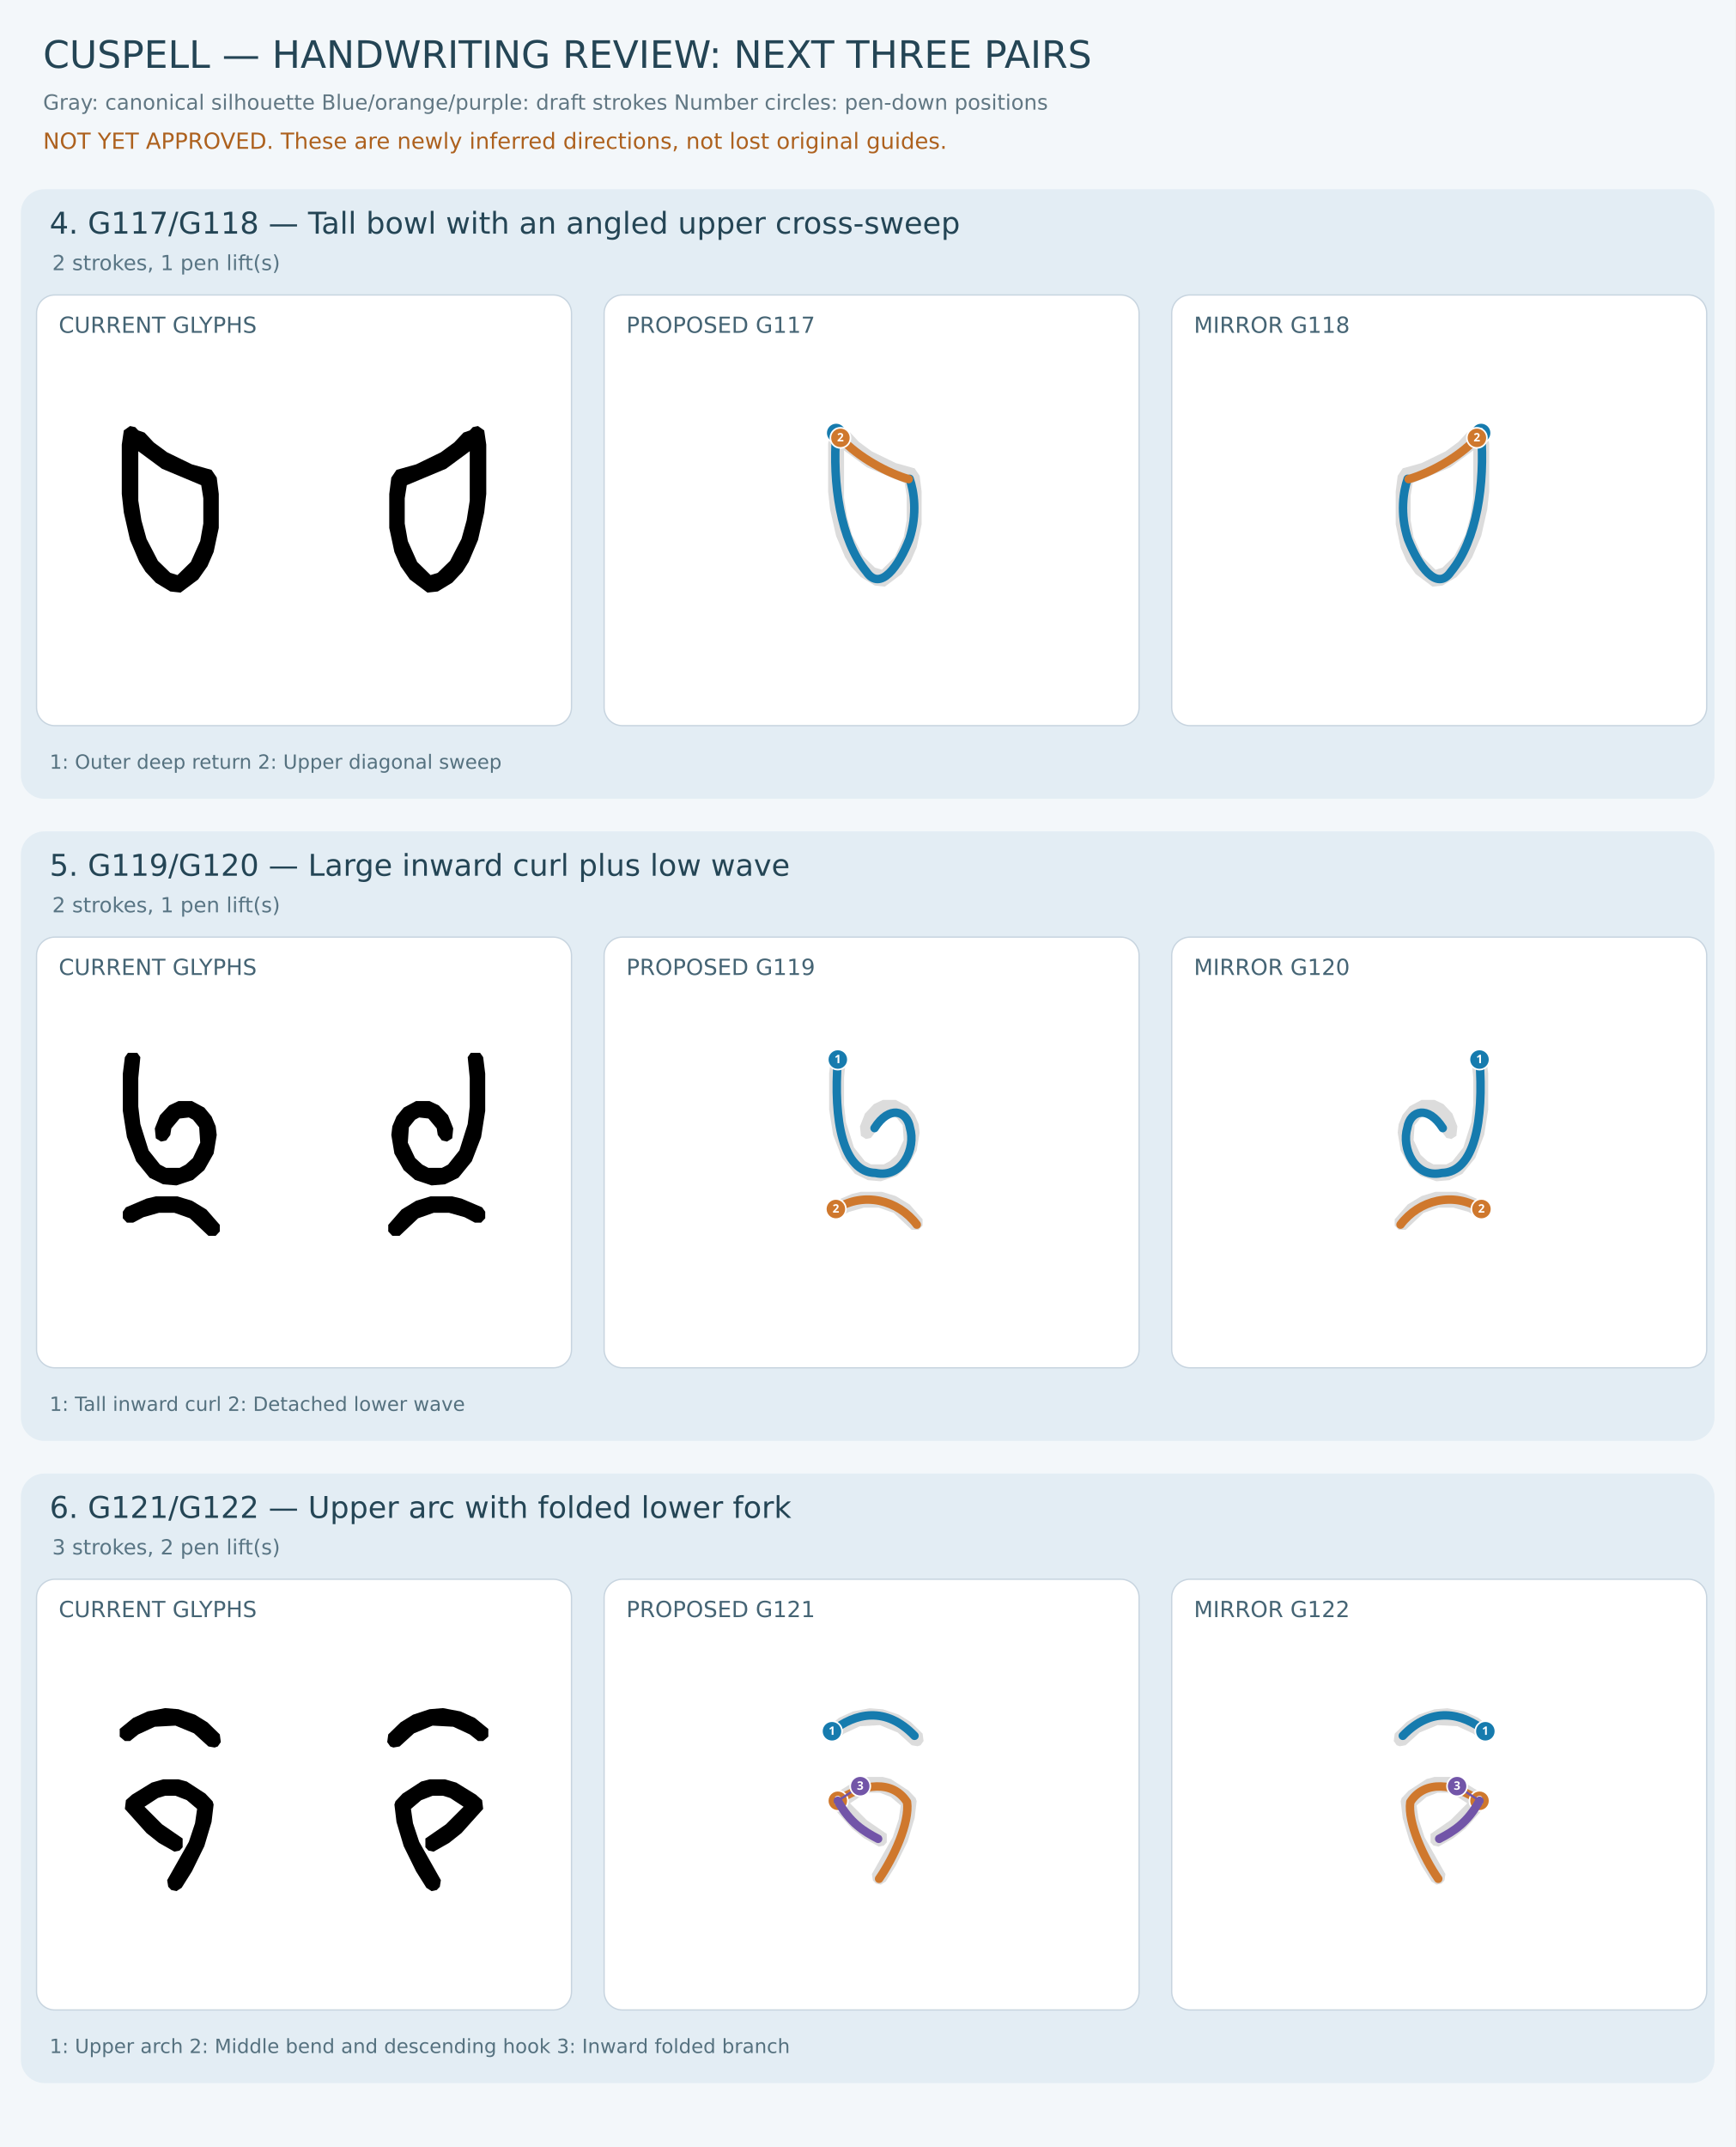
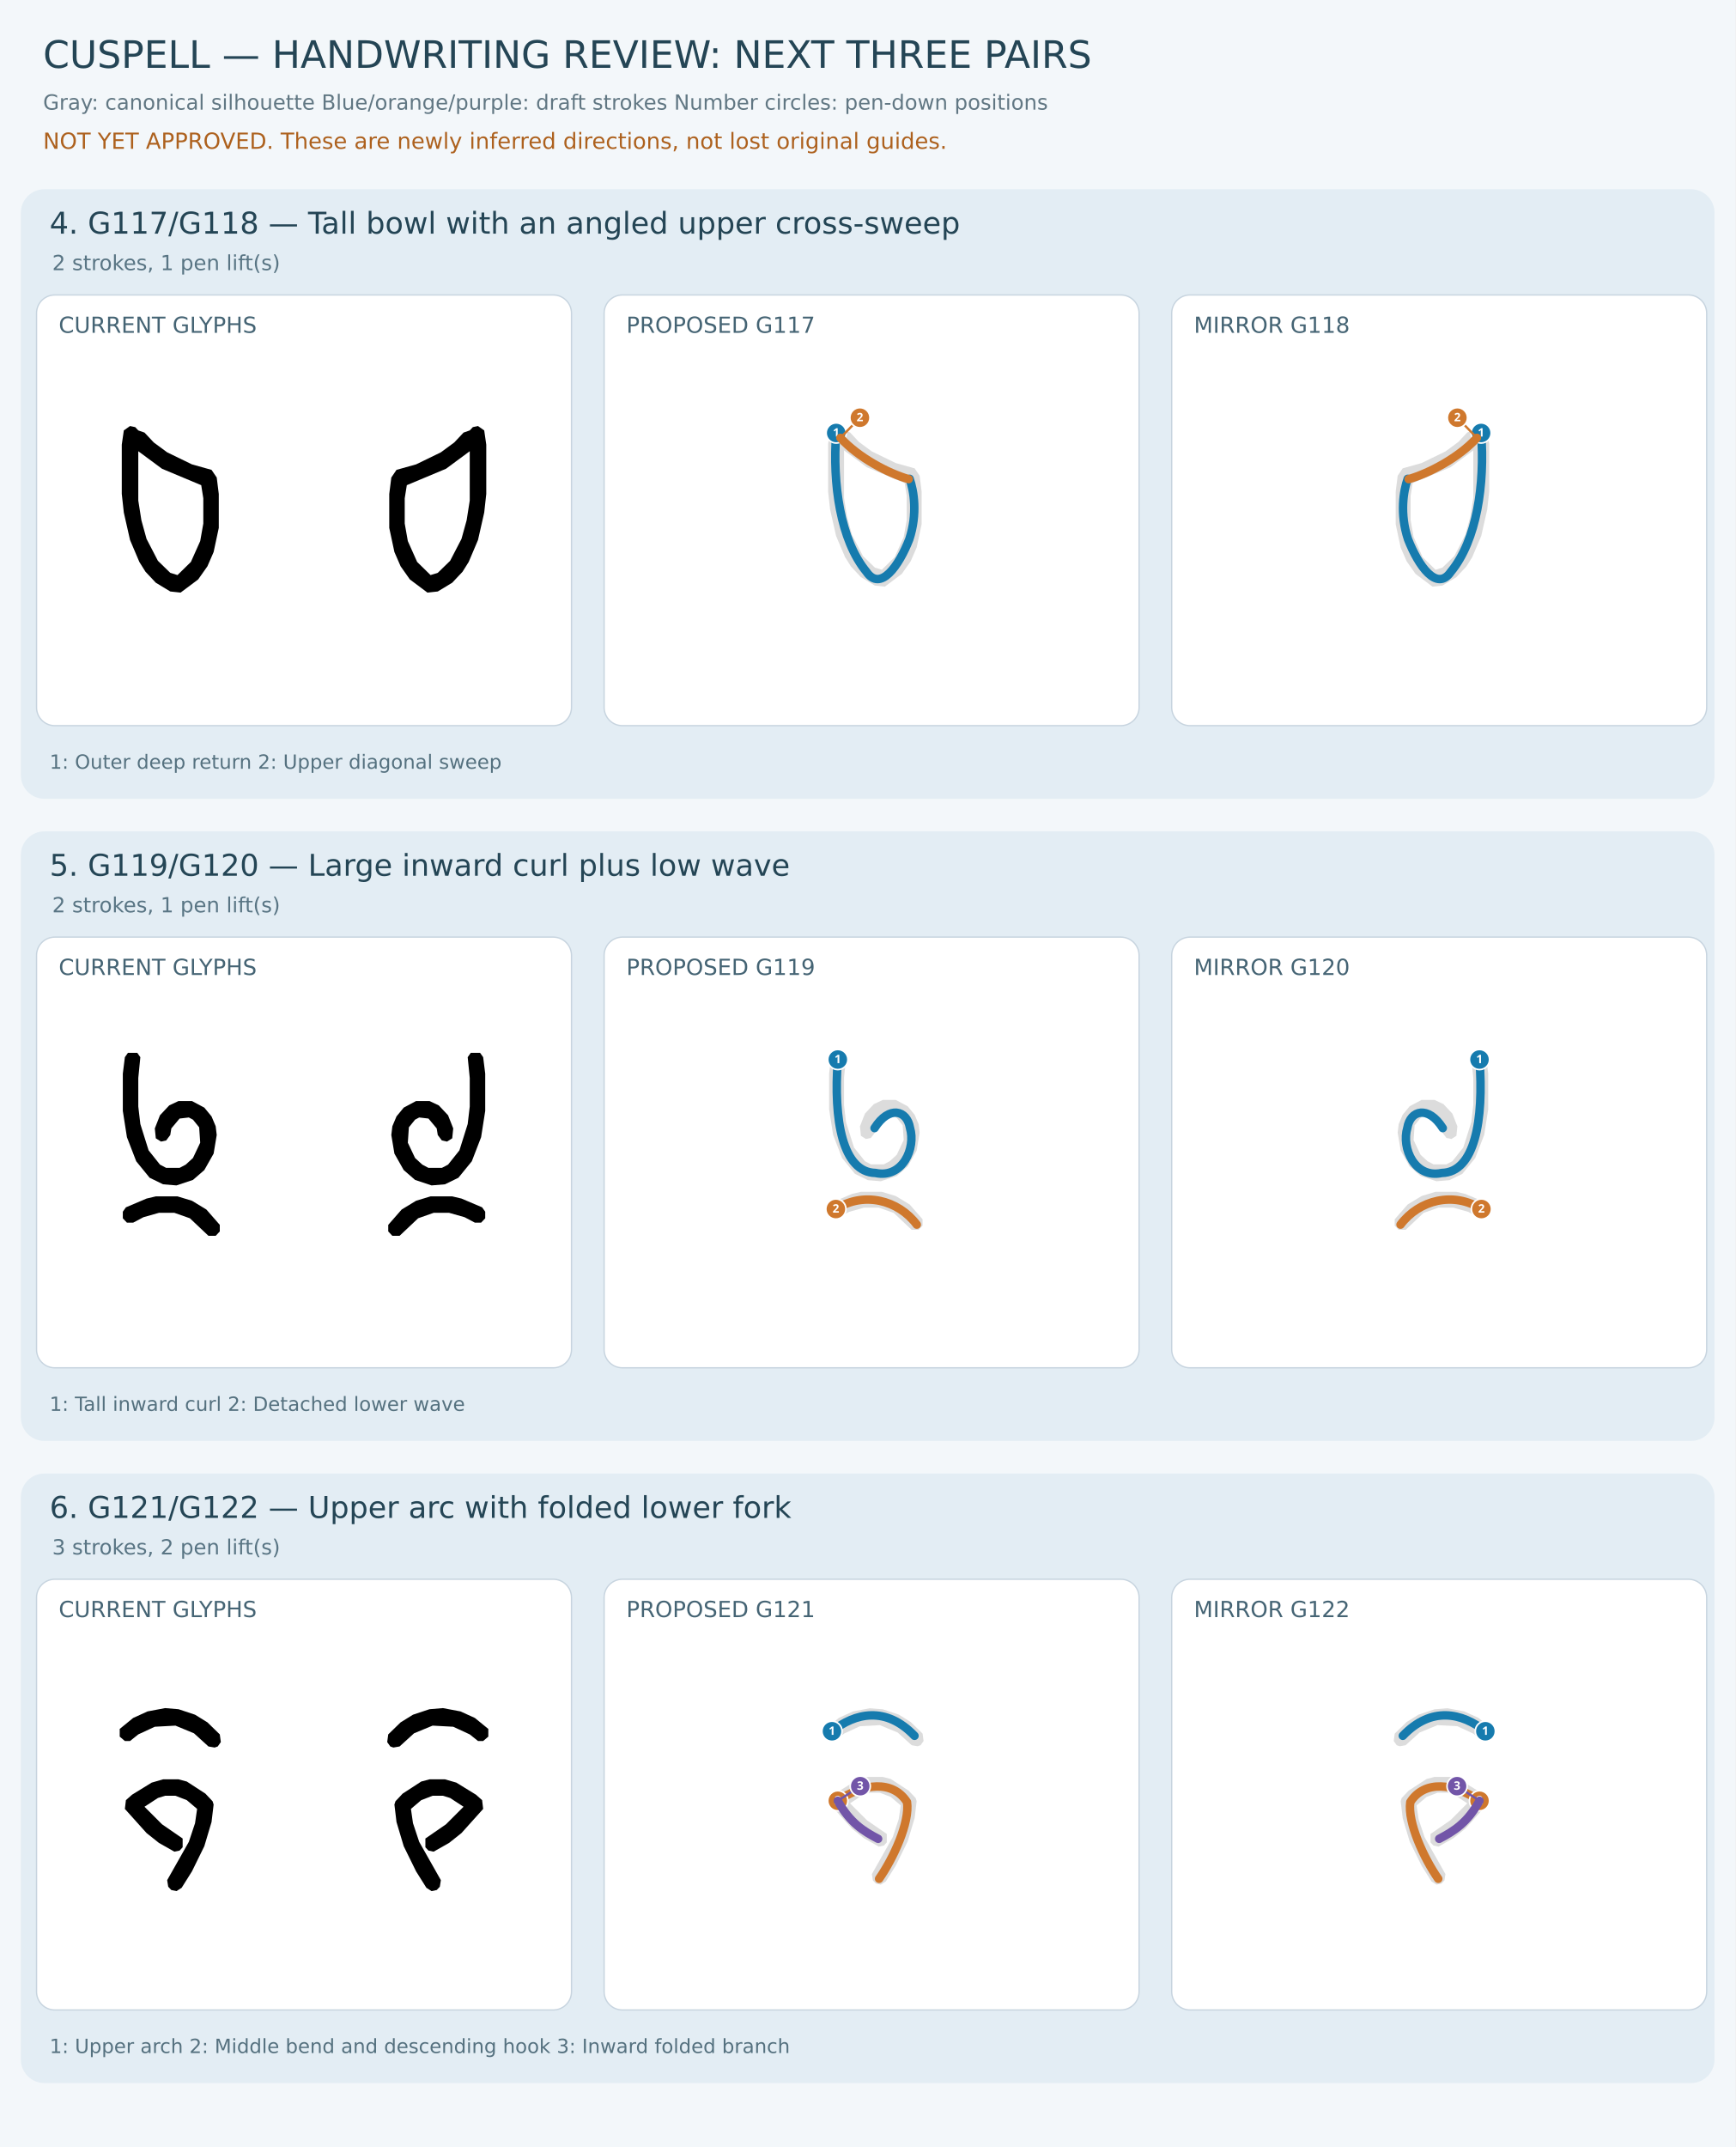
<svg xmlns="http://www.w3.org/2000/svg" width="1330" height="1645" viewBox="0 0 1330 1645">
  <rect width="1330" height="1645" fill="#f3f7fa" />
  <text x="33" y="52" font-family="DejaVu Sans,Arial,sans-serif" font-size="29" fill="#244555">CUSPELL — HANDWRITING REVIEW: NEXT THREE PAIRS</text>
  <text x="33" y="84" font-family="DejaVu Sans,Arial,sans-serif" font-size="16" fill="#617783">Gray: canonical silhouette    Blue/orange/purple: draft strokes    Number circles: pen-down positions</text>
  <text x="33" y="114" font-family="DejaVu Sans,Arial,sans-serif" font-size="17" fill="#ad611e">NOT YET APPROVED. These are newly inferred directions, not lost original guides.</text>
  <rect x="16" y="145" width="1298" height="467" rx="18" fill="#e3edf4" />
  <text x="38" y="179" font-family="DejaVu Sans,Arial,sans-serif" font-size="23" fill="#244555">4. G117/G118 — Tall bowl with an angled upper cross-sweep</text>
  <text x="40" y="207" font-family="DejaVu Sans,Arial,sans-serif" font-size="16" fill="#597584">2 strokes, 1 pen lift(s)</text>
  <rect x="28" y="226" width="410" height="330" rx="14" fill="white" stroke="#c7d4df" />
  <text x="45" y="255" font-family="DejaVu Sans,Arial,sans-serif" font-size="17" fill="#456474">CURRENT GLYPHS</text>
  <svg x="53" y="267" width="155" height="260" viewBox="0 0 600 1000">
    <path d="M 180.6 226.8 L 162.2 239.8 L 156.1 282 L 156.1 428.2 L 162.2 483.5 L 180.6 564.8 L 208.2 629.8 L 226.5 659 L 257.1 691.5 L 300 717.5 L 330.6 720.8 L 382.7 681.8 L 410.2 642.8 L 428.6 600.5 L 443.9 529 L 443.9 428.2 L 437.8 379.5 L 422.4 356.8 L 364.3 340.5 L 290.8 304.8 L 251 275.5 L 223.5 246.2 L 205.1 239.8 L 195.9 230 Z M 205.1 301.5 L 275.5 353.5 L 391.8 402.2 L 398 441.2 L 398 516 L 388.8 568 L 361.2 629.8 L 321.4 668.8 L 300 662.2 L 263.3 626.5 L 229.6 561.5 L 214.3 506.2 L 205.1 447.8 Z" fill="black" fill-rule="evenodd" />
  </svg>
  <svg x="258" y="267" width="155" height="260" viewBox="0 0 600 1000">
    <g transform="translate(600 0) scale(-1 1)">
      <path d="M 180.6 226.8 L 162.2 239.8 L 156.1 282 L 156.1 428.2 L 162.2 483.5 L 180.6 564.8 L 208.2 629.8 L 226.5 659 L 257.1 691.5 L 300 717.5 L 330.6 720.8 L 382.7 681.8 L 410.2 642.8 L 428.6 600.5 L 443.9 529 L 443.9 428.2 L 437.8 379.5 L 422.4 356.8 L 364.3 340.5 L 290.8 304.8 L 251 275.5 L 223.5 246.2 L 205.1 239.8 L 195.9 230 Z M 205.1 301.5 L 275.5 353.5 L 391.8 402.2 L 398 441.2 L 398 516 L 388.8 568 L 361.2 629.8 L 321.4 668.8 L 300 662.2 L 263.3 626.5 L 229.6 561.5 L 214.3 506.2 L 205.1 447.8 Z" fill="black" fill-rule="evenodd" />
    </g>
  </svg>
  <rect x="463" y="226" width="410" height="330" rx="14" fill="white" stroke="#c7d4df" />
  <text x="480" y="255" font-family="DejaVu Sans,Arial,sans-serif" font-size="17" fill="#456474">PROPOSED G117</text>
  <svg x="536" y="270" width="269" height="249" viewBox="0 0 600 1000">
    <g>
      <g opacity="0.14">
        <path d="M 180.6 226.8 L 162.2 239.8 L 156.1 282 L 156.1 428.2 L 162.2 483.5 L 180.6 564.8 L 208.2 629.8 L 226.5 659 L 257.1 691.5 L 300 717.5 L 330.6 720.8 L 382.7 681.8 L 410.2 642.8 L 428.6 600.5 L 443.9 529 L 443.9 428.2 L 437.8 379.5 L 422.4 356.8 L 364.3 340.5 L 290.8 304.8 L 251 275.5 L 223.5 246.2 L 205.1 239.8 L 195.9 230 Z M 205.1 301.5 L 275.5 353.5 L 391.8 402.2 L 398 441.2 L 398 516 L 388.8 568 L 361.2 629.8 L 321.4 668.8 L 300 662.2 L 263.3 626.5 L 229.6 561.5 L 214.3 506.2 L 205.1 447.8 Z" fill="black" fill-rule="evenodd" />
      </g>
      <path d="M 181 248 C 169 405 194 578 274 675 C 317 738 374 657 406 575 C 432 496 420 426 407 389" fill="none" stroke="#167bae" stroke-width="26" stroke-linecap="round" stroke-linejoin="round" />
      <circle cx="181" cy="248" r="31" fill="#167bae" stroke="white" stroke-width="5" />
      <text x="181" y="259" fill="white" font-size="36" text-anchor="middle" font-family="sans-serif" font-weight="bold">1</text>
      <path d="M 194 263 C 250 324 341 372 404 390" fill="none" stroke="#cf782d" stroke-width="26" stroke-linecap="round" stroke-linejoin="round" />
-       <circle cx="194" cy="263" r="31" fill="#cf782d" stroke="white" stroke-width="5" />
-       <text x="194" y="274" fill="white" font-size="36" text-anchor="middle" font-family="sans-serif" font-weight="bold">2</text>
+       <path d="M 254 201 L 194 263" fill="none" stroke="#cf782d" stroke-width="7" />
+       <circle cx="254" cy="201" r="31" fill="#cf782d" stroke="white" stroke-width="5" />
+       <text x="254" y="212" fill="white" font-size="36" text-anchor="middle" font-family="sans-serif" font-weight="bold">2</text>
    </g>
  </svg>
  <rect x="898" y="226" width="410" height="330" rx="14" fill="white" stroke="#c7d4df" />
  <text x="915" y="255" font-family="DejaVu Sans,Arial,sans-serif" font-size="17" fill="#456474">MIRROR G118</text>
  <svg x="971" y="270" width="269" height="249" viewBox="0 0 600 1000">
    <g transform="translate(600 0) scale(-1 1)">
      <g opacity="0.14">
        <path d="M 180.6 226.8 L 162.2 239.8 L 156.1 282 L 156.1 428.2 L 162.2 483.5 L 180.6 564.8 L 208.2 629.8 L 226.5 659 L 257.1 691.5 L 300 717.5 L 330.6 720.8 L 382.7 681.8 L 410.2 642.8 L 428.6 600.5 L 443.9 529 L 443.9 428.2 L 437.8 379.5 L 422.4 356.8 L 364.3 340.5 L 290.8 304.8 L 251 275.5 L 223.5 246.2 L 205.1 239.8 L 195.9 230 Z M 205.1 301.5 L 275.5 353.5 L 391.8 402.2 L 398 441.2 L 398 516 L 388.8 568 L 361.2 629.8 L 321.4 668.8 L 300 662.2 L 263.3 626.5 L 229.6 561.5 L 214.3 506.2 L 205.1 447.8 Z" fill="black" fill-rule="evenodd" />
      </g>
      <path d="M 181 248 C 169 405 194 578 274 675 C 317 738 374 657 406 575 C 432 496 420 426 407 389" fill="none" stroke="#167bae" stroke-width="26" stroke-linecap="round" stroke-linejoin="round" />
      <circle cx="181" cy="248" r="31" fill="#167bae" stroke="white" stroke-width="5" />
      <text x="181" y="259" transform="translate(362 0) scale(-1 1)" fill="white" font-size="36" text-anchor="middle" font-family="sans-serif" font-weight="bold">1</text>
      <path d="M 194 263 C 250 324 341 372 404 390" fill="none" stroke="#cf782d" stroke-width="26" stroke-linecap="round" stroke-linejoin="round" />
-       <circle cx="194" cy="263" r="31" fill="#cf782d" stroke="white" stroke-width="5" />
-       <text x="194" y="274" transform="translate(388 0) scale(-1 1)" fill="white" font-size="36" text-anchor="middle" font-family="sans-serif" font-weight="bold">2</text>
+       <path d="M 254 201 L 194 263" fill="none" stroke="#cf782d" stroke-width="7" />
+       <circle cx="254" cy="201" r="31" fill="#cf782d" stroke="white" stroke-width="5" />
+       <text x="254" y="212" transform="translate(508 0) scale(-1 1)" fill="white" font-size="36" text-anchor="middle" font-family="sans-serif" font-weight="bold">2</text>
    </g>
  </svg>
  <text x="38" y="589" font-family="DejaVu Sans,Arial,sans-serif" font-size="15" fill="#55717f">1: Outer deep return    2: Upper diagonal sweep</text>
  <rect x="16" y="637" width="1298" height="467" rx="18" fill="#e3edf4" />
  <text x="38" y="671" font-family="DejaVu Sans,Arial,sans-serif" font-size="23" fill="#244555">5. G119/G120 — Large inward curl plus low wave</text>
  <text x="40" y="699" font-family="DejaVu Sans,Arial,sans-serif" font-size="16" fill="#597584">2 strokes, 1 pen lift(s)</text>
  <rect x="28" y="718" width="410" height="330" rx="14" fill="white" stroke="#c7d4df" />
  <text x="45" y="747" font-family="DejaVu Sans,Arial,sans-serif" font-size="17" fill="#456474">CURRENT GLYPHS</text>
  <svg x="53" y="759" width="155" height="260" viewBox="0 0 600 1000">
    <path d="M 159.2 652.5 L 159.2 672 L 171.4 685 L 189.8 685 L 220.4 668.8 L 266.3 655.8 L 312.2 655.8 L 358.2 672 L 413.3 724 L 434.7 724 L 446.9 711 L 446.9 691.5 L 407.1 646 L 364.3 620 L 321.4 607 L 257.1 607 L 229.6 613.5 L 168.4 639.5 Z M 174.5 181.2 L 165.3 194.2 L 159.2 243 L 159.2 353.5 L 171.4 431.5 L 199 503 L 238.8 551.8 L 278.6 571.2 L 318.4 574.5 L 367.3 558.2 L 401 529 L 428.6 480.2 L 437.8 425 L 434.7 399 L 422.4 369.8 L 401 343.8 L 364.3 324.2 L 324.5 324.2 L 296.9 337.2 L 269.4 366.5 L 254.1 405.5 L 257.1 434.8 L 272.4 444.5 L 287.8 441.2 L 300 425 L 303.1 405.5 L 327.6 376.2 L 355.1 373 L 367.3 379.5 L 385.7 402.2 L 388.8 447.8 L 367.3 493.2 L 345.9 512.8 L 327.6 522.5 L 287.8 522.5 L 269.4 512.8 L 235.7 470.5 L 211.2 392.5 L 205.1 340.5 L 205.1 256 L 211.2 194.2 L 202 181.2 Z" fill="black" fill-rule="evenodd" />
  </svg>
  <svg x="258" y="759" width="155" height="260" viewBox="0 0 600 1000">
    <g transform="translate(600 0) scale(-1 1)">
      <path d="M 159.2 652.5 L 159.2 672 L 171.4 685 L 189.8 685 L 220.4 668.8 L 266.3 655.8 L 312.2 655.8 L 358.2 672 L 413.3 724 L 434.7 724 L 446.9 711 L 446.9 691.5 L 407.1 646 L 364.3 620 L 321.4 607 L 257.1 607 L 229.6 613.5 L 168.4 639.5 Z M 174.5 181.2 L 165.3 194.2 L 159.2 243 L 159.2 353.5 L 171.4 431.5 L 199 503 L 238.8 551.8 L 278.6 571.2 L 318.4 574.5 L 367.3 558.2 L 401 529 L 428.6 480.2 L 437.8 425 L 434.7 399 L 422.4 369.8 L 401 343.8 L 364.3 324.2 L 324.5 324.2 L 296.9 337.2 L 269.4 366.5 L 254.1 405.5 L 257.1 434.8 L 272.4 444.5 L 287.8 441.2 L 300 425 L 303.1 405.5 L 327.6 376.2 L 355.1 373 L 367.3 379.5 L 385.7 402.2 L 388.8 447.8 L 367.3 493.2 L 345.9 512.8 L 327.6 522.5 L 287.8 522.5 L 269.4 512.8 L 235.7 470.5 L 211.2 392.5 L 205.1 340.5 L 205.1 256 L 211.2 194.2 L 202 181.2 Z" fill="black" fill-rule="evenodd" />
    </g>
  </svg>
  <rect x="463" y="718" width="410" height="330" rx="14" fill="white" stroke="#c7d4df" />
  <text x="480" y="747" font-family="DejaVu Sans,Arial,sans-serif" font-size="17" fill="#456474">PROPOSED G119</text>
  <svg x="536" y="762" width="269" height="249" viewBox="0 0 600 1000">
    <g>
      <g opacity="0.14">
        <path d="M 159.2 652.5 L 159.2 672 L 171.4 685 L 189.8 685 L 220.4 668.8 L 266.3 655.8 L 312.2 655.8 L 358.2 672 L 413.3 724 L 434.7 724 L 446.9 711 L 446.9 691.5 L 407.1 646 L 364.3 620 L 321.4 607 L 257.1 607 L 229.6 613.5 L 168.4 639.5 Z M 174.5 181.2 L 165.3 194.2 L 159.2 243 L 159.2 353.5 L 171.4 431.5 L 199 503 L 238.8 551.8 L 278.6 571.2 L 318.4 574.5 L 367.3 558.2 L 401 529 L 428.6 480.2 L 437.8 425 L 434.7 399 L 422.4 369.8 L 401 343.8 L 364.3 324.2 L 324.5 324.2 L 296.9 337.2 L 269.4 366.5 L 254.1 405.5 L 257.1 434.8 L 272.4 444.5 L 287.8 441.2 L 300 425 L 303.1 405.5 L 327.6 376.2 L 355.1 373 L 367.3 379.5 L 385.7 402.2 L 388.8 447.8 L 367.3 493.2 L 345.9 512.8 L 327.6 522.5 L 287.8 522.5 L 269.4 512.8 L 235.7 470.5 L 211.2 392.5 L 205.1 340.5 L 205.1 256 L 211.2 194.2 L 202 181.2 Z" fill="black" fill-rule="evenodd" />
      </g>
      <path d="M 186 200 C 172 388 201 547 302 549 C 385 567 427 473 408 410 C 399 356 344 340 299 411" fill="none" stroke="#167bae" stroke-width="26" stroke-linecap="round" stroke-linejoin="round" />
      <circle cx="186" cy="200" r="31" fill="#167bae" stroke="white" stroke-width="5" />
      <text x="186" y="211" fill="white" font-size="36" text-anchor="middle" font-family="sans-serif" font-weight="bold">1</text>
      <path d="M 180 660 C 266 605 372 632 429 708" fill="none" stroke="#cf782d" stroke-width="26" stroke-linecap="round" stroke-linejoin="round" />
      <circle cx="180" cy="660" r="31" fill="#cf782d" stroke="white" stroke-width="5" />
      <text x="180" y="671" fill="white" font-size="36" text-anchor="middle" font-family="sans-serif" font-weight="bold">2</text>
    </g>
  </svg>
  <rect x="898" y="718" width="410" height="330" rx="14" fill="white" stroke="#c7d4df" />
  <text x="915" y="747" font-family="DejaVu Sans,Arial,sans-serif" font-size="17" fill="#456474">MIRROR G120</text>
  <svg x="971" y="762" width="269" height="249" viewBox="0 0 600 1000">
    <g transform="translate(600 0) scale(-1 1)">
      <g opacity="0.14">
        <path d="M 159.2 652.5 L 159.2 672 L 171.4 685 L 189.8 685 L 220.4 668.8 L 266.3 655.8 L 312.2 655.8 L 358.2 672 L 413.3 724 L 434.7 724 L 446.9 711 L 446.9 691.5 L 407.1 646 L 364.3 620 L 321.4 607 L 257.1 607 L 229.6 613.5 L 168.4 639.5 Z M 174.5 181.2 L 165.3 194.2 L 159.2 243 L 159.2 353.5 L 171.4 431.5 L 199 503 L 238.8 551.8 L 278.6 571.2 L 318.4 574.5 L 367.3 558.2 L 401 529 L 428.6 480.2 L 437.8 425 L 434.7 399 L 422.4 369.8 L 401 343.8 L 364.3 324.2 L 324.5 324.2 L 296.9 337.2 L 269.4 366.5 L 254.1 405.5 L 257.1 434.8 L 272.4 444.5 L 287.8 441.2 L 300 425 L 303.1 405.5 L 327.6 376.2 L 355.1 373 L 367.3 379.5 L 385.7 402.2 L 388.8 447.8 L 367.3 493.2 L 345.9 512.8 L 327.6 522.5 L 287.8 522.5 L 269.4 512.8 L 235.7 470.5 L 211.2 392.5 L 205.1 340.5 L 205.1 256 L 211.2 194.2 L 202 181.2 Z" fill="black" fill-rule="evenodd" />
      </g>
      <path d="M 186 200 C 172 388 201 547 302 549 C 385 567 427 473 408 410 C 399 356 344 340 299 411" fill="none" stroke="#167bae" stroke-width="26" stroke-linecap="round" stroke-linejoin="round" />
      <circle cx="186" cy="200" r="31" fill="#167bae" stroke="white" stroke-width="5" />
      <text x="186" y="211" transform="translate(372 0) scale(-1 1)" fill="white" font-size="36" text-anchor="middle" font-family="sans-serif" font-weight="bold">1</text>
      <path d="M 180 660 C 266 605 372 632 429 708" fill="none" stroke="#cf782d" stroke-width="26" stroke-linecap="round" stroke-linejoin="round" />
      <circle cx="180" cy="660" r="31" fill="#cf782d" stroke="white" stroke-width="5" />
      <text x="180" y="671" transform="translate(360 0) scale(-1 1)" fill="white" font-size="36" text-anchor="middle" font-family="sans-serif" font-weight="bold">2</text>
    </g>
  </svg>
  <text x="38" y="1081" font-family="DejaVu Sans,Arial,sans-serif" font-size="15" fill="#55717f">1: Tall inward curl    2: Detached lower wave</text>
  <rect x="16" y="1129" width="1298" height="467" rx="18" fill="#e3edf4" />
  <text x="38" y="1163" font-family="DejaVu Sans,Arial,sans-serif" font-size="23" fill="#244555">6. G121/G122 — Upper arc with folded lower fork</text>
  <text x="40" y="1191" font-family="DejaVu Sans,Arial,sans-serif" font-size="16" fill="#597584">3 strokes, 2 pen lift(s)</text>
  <rect x="28" y="1210" width="410" height="330" rx="14" fill="white" stroke="#c7d4df" />
  <text x="45" y="1239" font-family="DejaVu Sans,Arial,sans-serif" font-size="17" fill="#456474">CURRENT GLYPHS</text>
  <svg x="53" y="1251" width="155" height="260" viewBox="0 0 600 1000">
    <path d="M 278.6 431.5 L 244.9 441.2 L 186.7 477 L 168.4 493.2 L 165.3 519.2 L 229.6 590.8 L 266.3 620 L 312.2 646 L 327.6 642.8 L 336.7 633 L 336.7 607 L 275.5 564.8 L 223.5 512.8 L 263.3 486.8 L 284.7 480.2 L 315.3 480.2 L 349 493.2 L 379.6 519.2 L 373.5 561.5 L 355.1 616.8 L 290.8 730.5 L 293.9 750 L 303.1 759.8 L 318.4 763 L 333.7 753.2 L 364.3 704.5 L 401 629.8 L 422.4 558.2 L 428.6 506.2 L 425.5 496.5 L 404.1 473.8 L 349 438 L 324.5 431.5 Z M 150 282 L 150 304.8 L 165.3 317.8 L 180.6 317.8 L 205.1 298.2 L 254.1 275.5 L 315.3 272.2 L 370.4 295 L 413.3 334 L 431.6 337.2 L 440.8 334 L 450 321 L 446.9 298.2 L 410.2 262.5 L 373.5 239.8 L 324.5 223.5 L 284.7 220.2 L 232.7 230 L 189.8 249.5 Z" fill="black" fill-rule="evenodd" />
  </svg>
  <svg x="258" y="1251" width="155" height="260" viewBox="0 0 600 1000">
    <g transform="translate(600 0) scale(-1 1)">
      <path d="M 278.6 431.5 L 244.9 441.2 L 186.7 477 L 168.4 493.2 L 165.3 519.2 L 229.6 590.8 L 266.3 620 L 312.2 646 L 327.6 642.8 L 336.7 633 L 336.7 607 L 275.5 564.8 L 223.5 512.8 L 263.3 486.8 L 284.7 480.2 L 315.3 480.2 L 349 493.2 L 379.6 519.2 L 373.5 561.5 L 355.1 616.8 L 290.8 730.5 L 293.9 750 L 303.1 759.8 L 318.4 763 L 333.7 753.2 L 364.3 704.5 L 401 629.8 L 422.4 558.2 L 428.6 506.2 L 425.5 496.5 L 404.1 473.8 L 349 438 L 324.5 431.5 Z M 150 282 L 150 304.8 L 165.3 317.8 L 180.6 317.8 L 205.1 298.2 L 254.1 275.5 L 315.3 272.2 L 370.4 295 L 413.3 334 L 431.6 337.2 L 440.8 334 L 450 321 L 446.9 298.2 L 410.2 262.5 L 373.5 239.8 L 324.5 223.5 L 284.7 220.2 L 232.7 230 L 189.8 249.5 Z" fill="black" fill-rule="evenodd" />
    </g>
  </svg>
  <rect x="463" y="1210" width="410" height="330" rx="14" fill="white" stroke="#c7d4df" />
  <text x="480" y="1239" font-family="DejaVu Sans,Arial,sans-serif" font-size="17" fill="#456474">PROPOSED G121</text>
  <svg x="536" y="1254" width="269" height="249" viewBox="0 0 600 1000">
    <g>
      <g opacity="0.14">
        <path d="M 278.6 431.5 L 244.9 441.2 L 186.7 477 L 168.4 493.2 L 165.3 519.2 L 229.6 590.8 L 266.3 620 L 312.2 646 L 327.6 642.8 L 336.7 633 L 336.7 607 L 275.5 564.8 L 223.5 512.8 L 263.3 486.8 L 284.7 480.2 L 315.3 480.2 L 349 493.2 L 379.6 519.2 L 373.5 561.5 L 355.1 616.8 L 290.8 730.5 L 293.9 750 L 303.1 759.8 L 318.4 763 L 333.7 753.2 L 364.3 704.5 L 401 629.8 L 422.4 558.2 L 428.6 506.2 L 425.5 496.5 L 404.1 473.8 L 349 438 L 324.5 431.5 Z M 150 282 L 150 304.8 L 165.3 317.8 L 180.6 317.8 L 205.1 298.2 L 254.1 275.5 L 315.3 272.2 L 370.4 295 L 413.3 334 L 431.6 337.2 L 440.8 334 L 450 321 L 446.9 298.2 L 410.2 262.5 L 373.5 239.8 L 324.5 223.5 L 284.7 220.2 L 232.7 230 L 189.8 249.5 Z" fill="black" fill-rule="evenodd" />
      </g>
      <path d="M 168 291 C 240 234 334 213 422 305" fill="none" stroke="#167bae" stroke-width="26" stroke-linecap="round" stroke-linejoin="round" />
      <circle cx="168" cy="291" r="31" fill="#167bae" stroke="white" stroke-width="5" />
      <text x="168" y="302" fill="white" font-size="36" text-anchor="middle" font-family="sans-serif" font-weight="bold">1</text>
      <path d="M 186 505 C 264 451 355 440 399 509 C 408 572 357 682 313 745" fill="none" stroke="#cf782d" stroke-width="26" stroke-linecap="round" stroke-linejoin="round" />
      <circle cx="186" cy="505" r="31" fill="#cf782d" stroke="white" stroke-width="5" />
      <text x="186" y="516" fill="white" font-size="36" text-anchor="middle" font-family="sans-serif" font-weight="bold">2</text>
      <path d="M 186 505 C 223 573 266 599 310 622" fill="none" stroke="#7255a8" stroke-width="26" stroke-linecap="round" stroke-linejoin="round" />
      <path d="M 255 460 L 186 505" fill="none" stroke="#7255a8" stroke-width="7" />
      <circle cx="255" cy="460" r="31" fill="#7255a8" stroke="white" stroke-width="5" />
      <text x="255" y="471" fill="white" font-size="36" text-anchor="middle" font-family="sans-serif" font-weight="bold">3</text>
    </g>
  </svg>
  <rect x="898" y="1210" width="410" height="330" rx="14" fill="white" stroke="#c7d4df" />
  <text x="915" y="1239" font-family="DejaVu Sans,Arial,sans-serif" font-size="17" fill="#456474">MIRROR G122</text>
  <svg x="971" y="1254" width="269" height="249" viewBox="0 0 600 1000">
    <g transform="translate(600 0) scale(-1 1)">
      <g opacity="0.14">
        <path d="M 278.6 431.5 L 244.9 441.2 L 186.7 477 L 168.4 493.2 L 165.3 519.2 L 229.6 590.8 L 266.3 620 L 312.2 646 L 327.6 642.8 L 336.7 633 L 336.7 607 L 275.5 564.8 L 223.5 512.8 L 263.3 486.8 L 284.7 480.2 L 315.3 480.2 L 349 493.2 L 379.6 519.2 L 373.5 561.5 L 355.1 616.8 L 290.8 730.5 L 293.9 750 L 303.1 759.8 L 318.4 763 L 333.7 753.2 L 364.3 704.5 L 401 629.8 L 422.4 558.2 L 428.6 506.2 L 425.5 496.5 L 404.1 473.8 L 349 438 L 324.5 431.5 Z M 150 282 L 150 304.8 L 165.3 317.8 L 180.6 317.8 L 205.1 298.2 L 254.1 275.5 L 315.3 272.2 L 370.4 295 L 413.3 334 L 431.6 337.2 L 440.8 334 L 450 321 L 446.9 298.2 L 410.2 262.5 L 373.5 239.8 L 324.5 223.5 L 284.7 220.2 L 232.7 230 L 189.8 249.5 Z" fill="black" fill-rule="evenodd" />
      </g>
      <path d="M 168 291 C 240 234 334 213 422 305" fill="none" stroke="#167bae" stroke-width="26" stroke-linecap="round" stroke-linejoin="round" />
      <circle cx="168" cy="291" r="31" fill="#167bae" stroke="white" stroke-width="5" />
      <text x="168" y="302" transform="translate(336 0) scale(-1 1)" fill="white" font-size="36" text-anchor="middle" font-family="sans-serif" font-weight="bold">1</text>
      <path d="M 186 505 C 264 451 355 440 399 509 C 408 572 357 682 313 745" fill="none" stroke="#cf782d" stroke-width="26" stroke-linecap="round" stroke-linejoin="round" />
      <circle cx="186" cy="505" r="31" fill="#cf782d" stroke="white" stroke-width="5" />
      <text x="186" y="516" transform="translate(372 0) scale(-1 1)" fill="white" font-size="36" text-anchor="middle" font-family="sans-serif" font-weight="bold">2</text>
      <path d="M 186 505 C 223 573 266 599 310 622" fill="none" stroke="#7255a8" stroke-width="26" stroke-linecap="round" stroke-linejoin="round" />
      <path d="M 255 460 L 186 505" fill="none" stroke="#7255a8" stroke-width="7" />
      <circle cx="255" cy="460" r="31" fill="#7255a8" stroke="white" stroke-width="5" />
      <text x="255" y="471" transform="translate(510 0) scale(-1 1)" fill="white" font-size="36" text-anchor="middle" font-family="sans-serif" font-weight="bold">3</text>
    </g>
  </svg>
  <text x="38" y="1573" font-family="DejaVu Sans,Arial,sans-serif" font-size="15" fill="#55717f">1: Upper arch    2: Middle bend and descending hook    3: Inward folded branch</text>
</svg>
